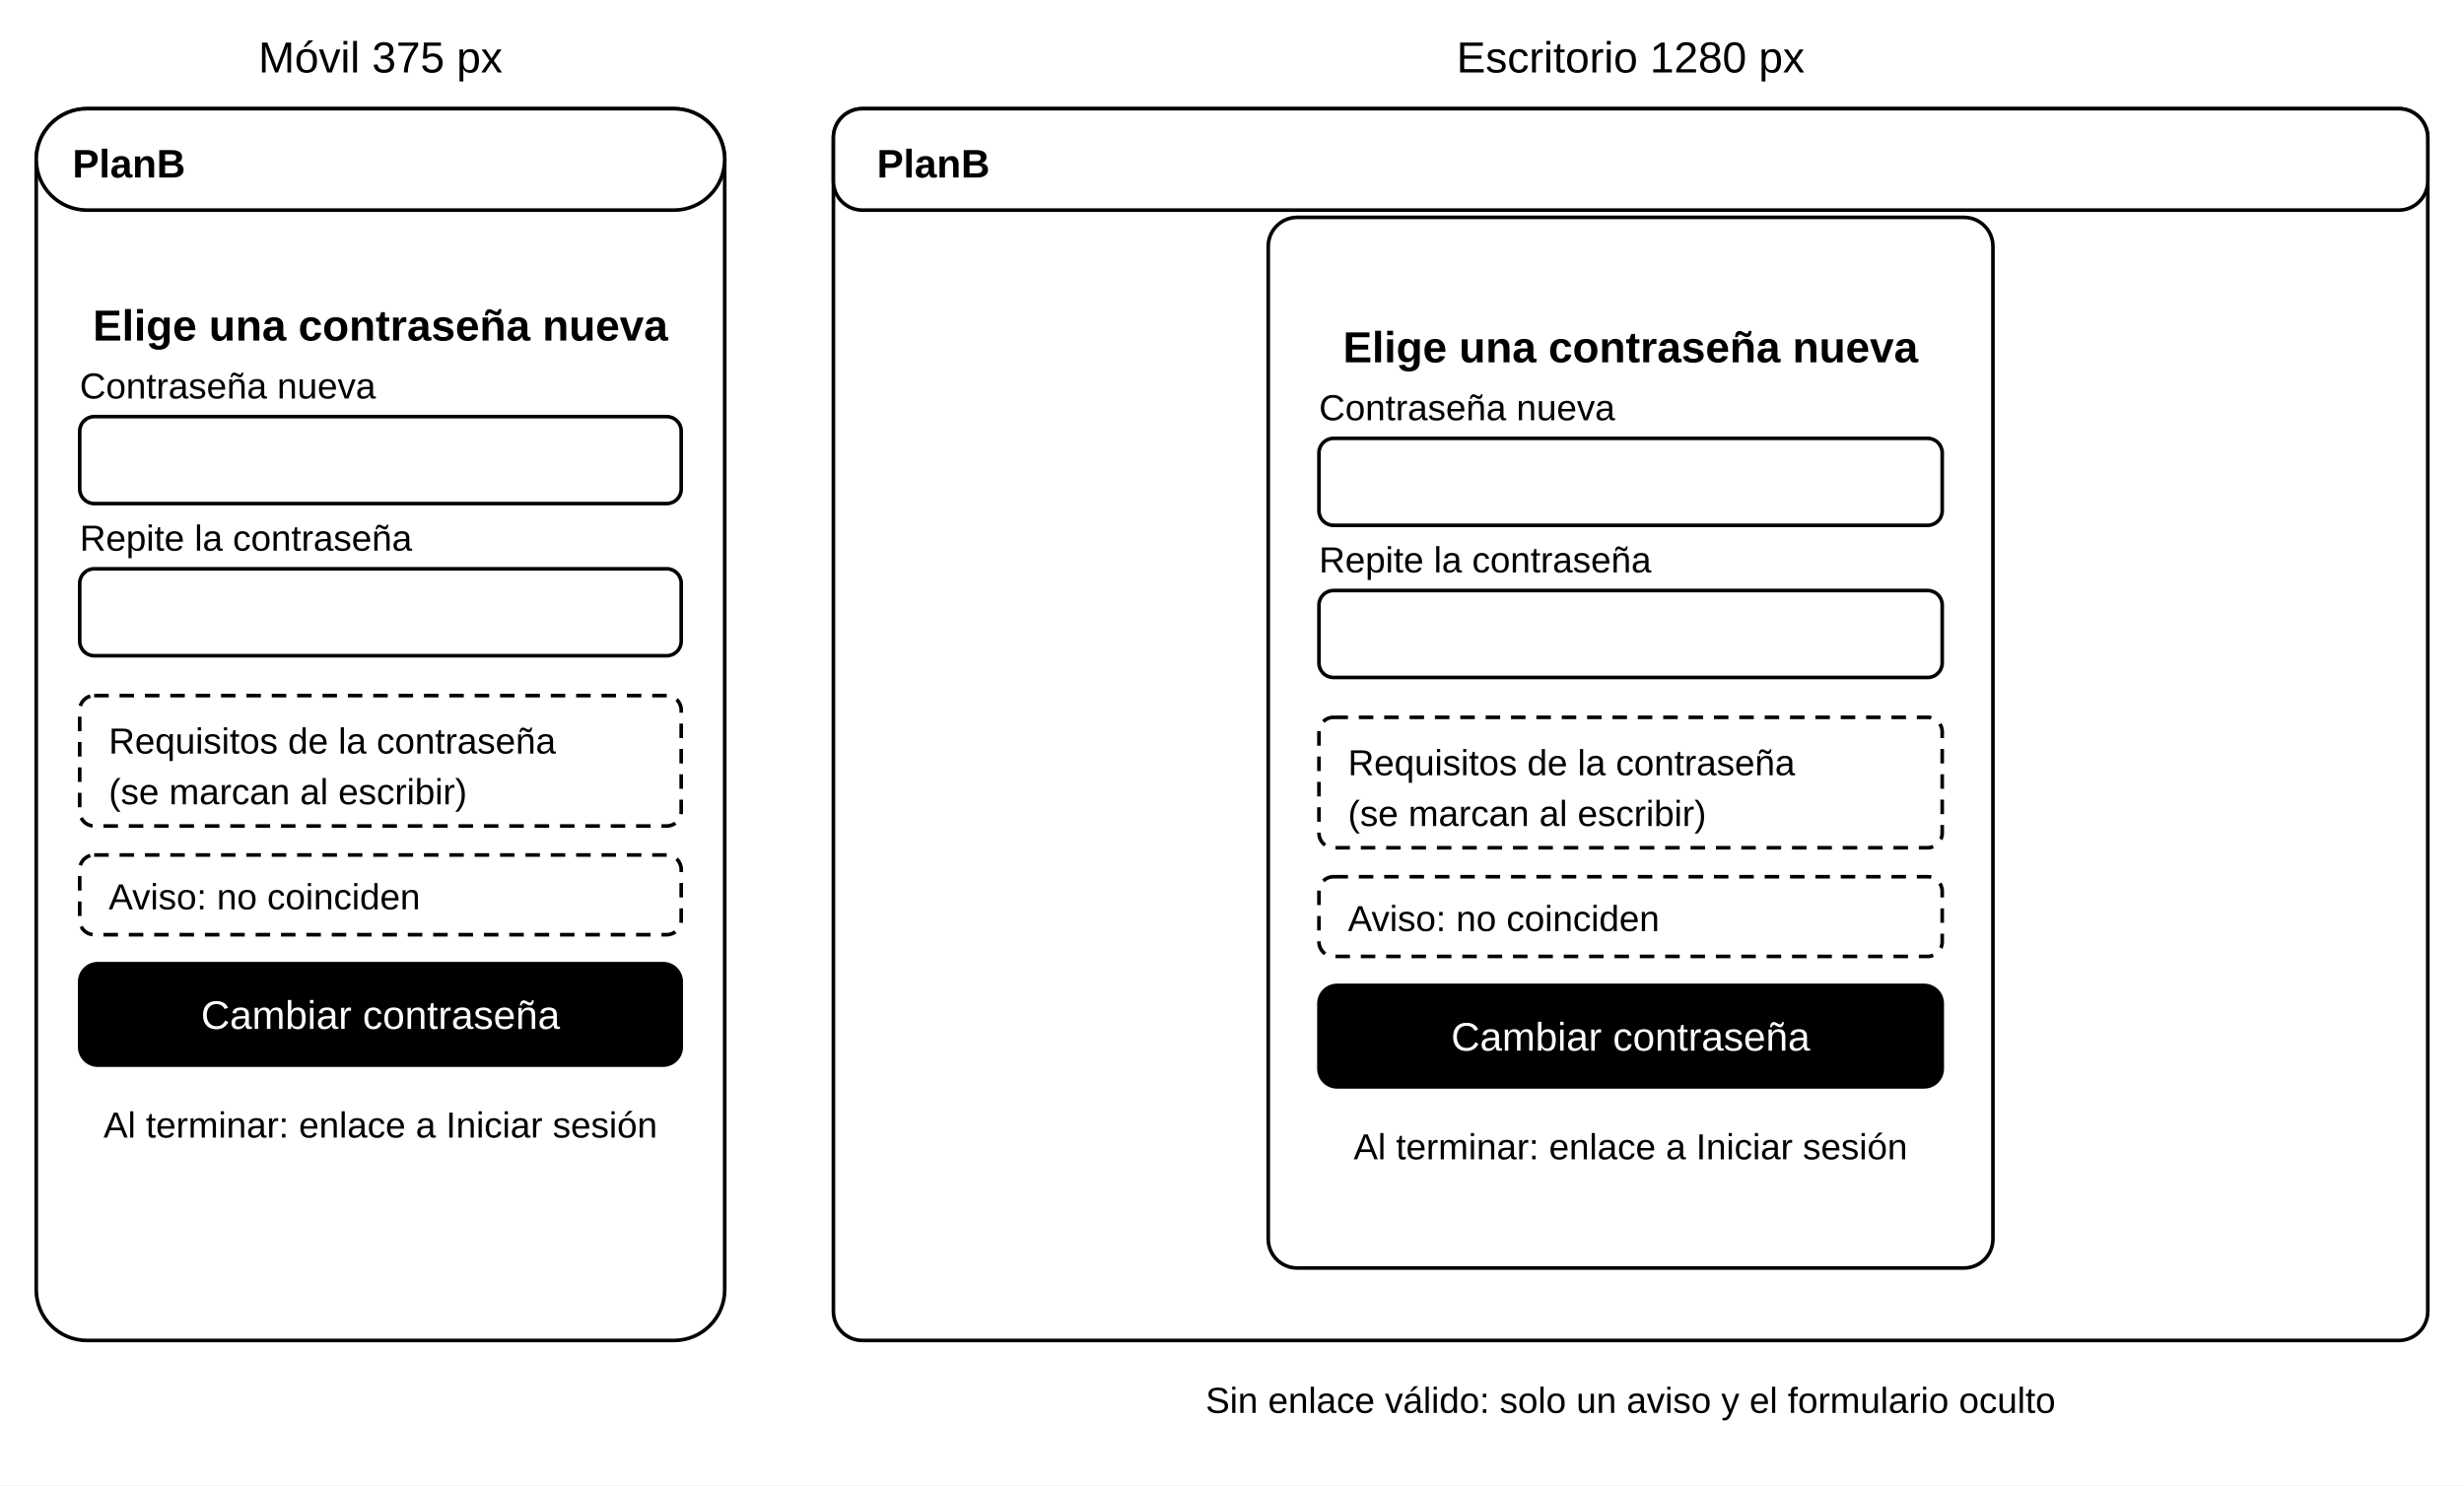
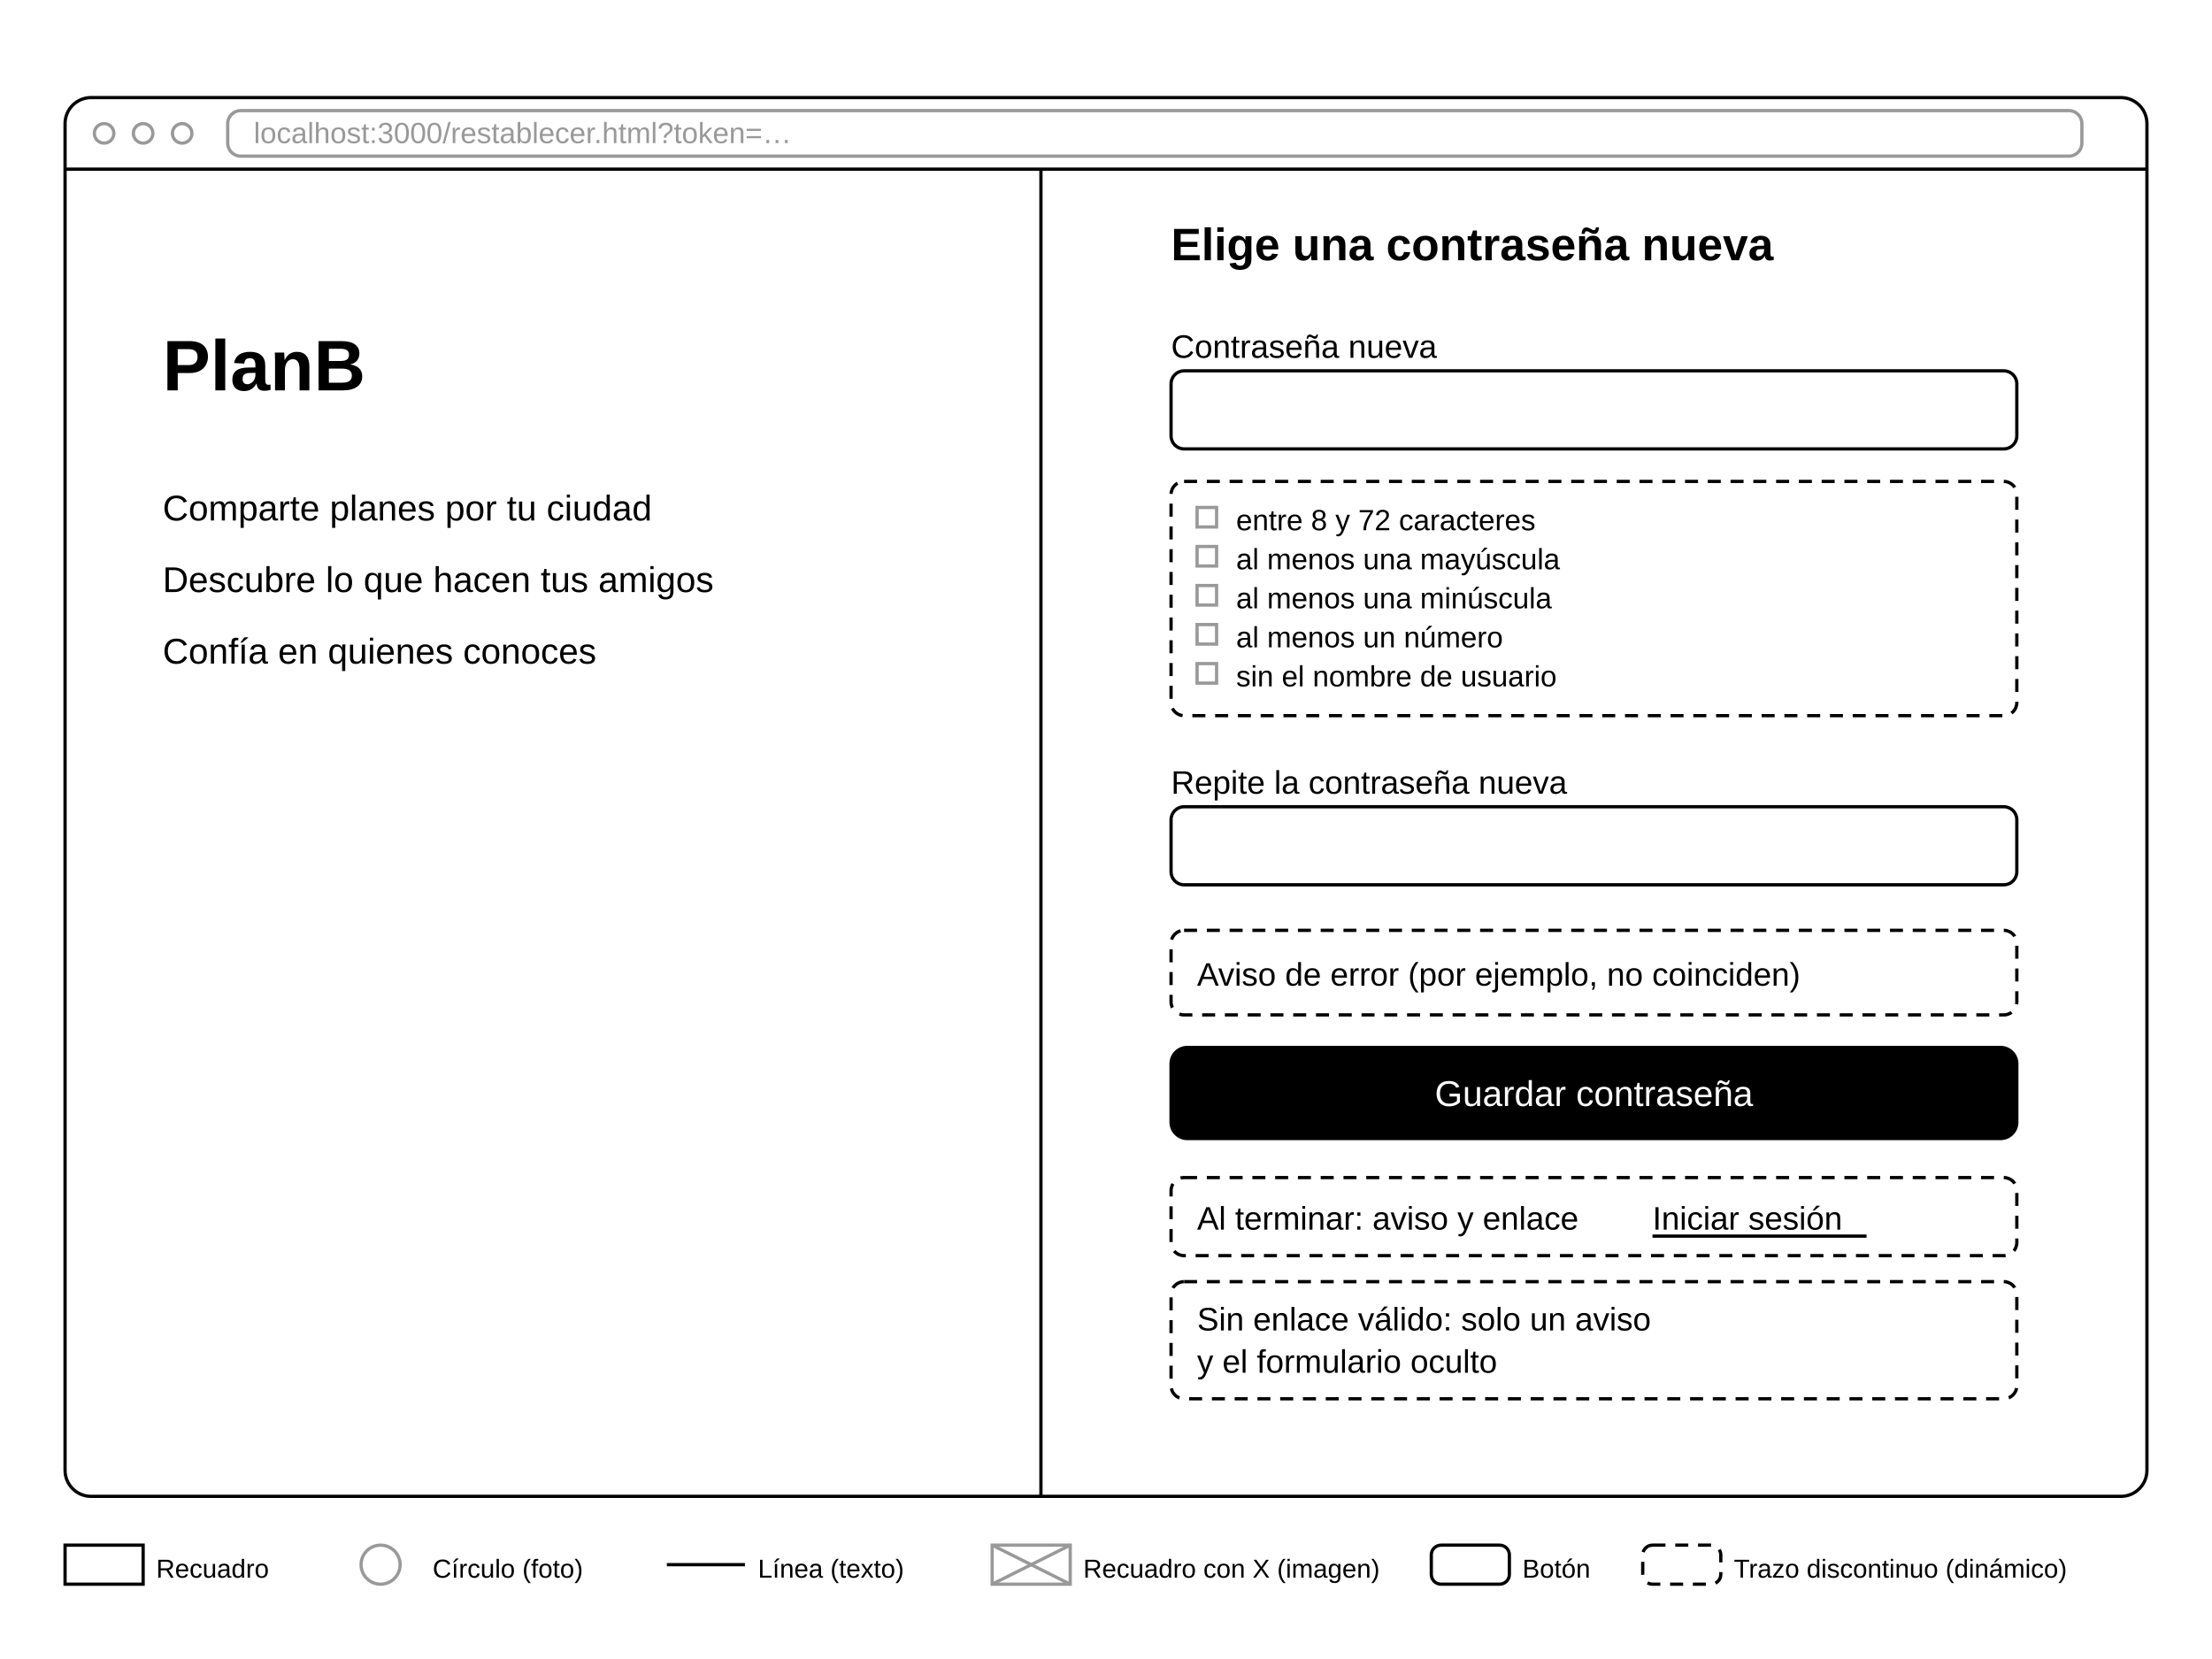
- <svg xmlns="http://www.w3.org/2000/svg" viewBox="0 0 680 410" width="680" height="410" role="img">
-   <rect width="680" height="410" fill="#fff" />
-   <text x="105" y="20" font-family="Arial, Helvetica, sans-serif" font-size="12" text-anchor="middle" fill="#000">Móvil 375 px</text>
-   <text x="450" y="20" font-family="Arial, Helvetica, sans-serif" font-size="12" text-anchor="middle" fill="#000">Escritorio 1280 px</text>
-   <rect x="10" y="30" width="190" height="340" rx="14" fill="#fff" stroke="#000" stroke-width="1" />
-   <rect x="10" y="30" width="190" height="28" rx="14" fill="#fff" stroke="#000" stroke-width="1" />
-   <text x="20" y="49" font-family="Arial, Helvetica, sans-serif" font-size="11" text-anchor="start" fill="#000" font-weight="bold">PlanB</text>
-   <text x="105.0" y="94" font-family="Arial, Helvetica, sans-serif" font-size="12" text-anchor="middle" fill="#000" font-weight="bold">Elige una contraseña nueva</text>
-   <text x="22" y="110" font-family="Arial, Helvetica, sans-serif" font-size="10" text-anchor="start" fill="#000">Contraseña nueva</text>
-   <rect x="22" y="115" width="166" height="24" rx="4" fill="#fff" stroke="#000" stroke-width="1" />
-   <text x="22" y="152" font-family="Arial, Helvetica, sans-serif" font-size="10" text-anchor="start" fill="#000">Repite la contraseña</text>
-   <rect x="22" y="157" width="166" height="24" rx="4" fill="#fff" stroke="#000" stroke-width="1" />
-   <rect x="22" y="192" width="166" height="36" rx="4" fill="#fff" stroke="#000" stroke-width="1" stroke-dasharray="4 3" />
-   <text x="30" y="208" font-family="Arial, Helvetica, sans-serif" font-size="10" text-anchor="start" fill="#000">Requisitos de la contraseña</text>
-   <text x="30" y="222" font-family="Arial, Helvetica, sans-serif" font-size="10" text-anchor="start" fill="#000">(se marcan al escribir)</text>
-   <rect x="22" y="236" width="166" height="22" rx="4" fill="#fff" stroke="#000" stroke-width="1" stroke-dasharray="4 3" />
-   <text x="30" y="251" font-family="Arial, Helvetica, sans-serif" font-size="10" text-anchor="start" fill="#000">Aviso: no coinciden</text>
-   <rect x="22" y="266" width="166" height="28" rx="5" fill="#000" stroke="#000" stroke-width="1" />
-   <text x="105.0" y="284.0" font-family="Arial, Helvetica, sans-serif" font-size="11" text-anchor="middle" fill="#fff">Cambiar contraseña</text>
-   <text x="105.0" y="314" font-family="Arial, Helvetica, sans-serif" font-size="10" text-anchor="middle" fill="#000">Al terminar: enlace a Iniciar sesión</text>
-   <rect x="230" y="30" width="440" height="340" rx="8" fill="#fff" stroke="#000" stroke-width="1" />
-   <rect x="230" y="30" width="440" height="28" rx="8" fill="#fff" stroke="#000" stroke-width="1" />
-   <text x="242" y="49" font-family="Arial, Helvetica, sans-serif" font-size="11" text-anchor="start" fill="#000" font-weight="bold">PlanB</text>
-   <rect x="350" y="60" width="200" height="290" rx="8" fill="#fff" stroke="#000" stroke-width="1" />
-   <text x="450.0" y="100" font-family="Arial, Helvetica, sans-serif" font-size="12" text-anchor="middle" fill="#000" font-weight="bold">Elige una contraseña nueva</text>
-   <text x="364" y="116" font-family="Arial, Helvetica, sans-serif" font-size="10" text-anchor="start" fill="#000">Contraseña nueva</text>
-   <rect x="364" y="121" width="172" height="24" rx="4" fill="#fff" stroke="#000" stroke-width="1" />
-   <text x="364" y="158" font-family="Arial, Helvetica, sans-serif" font-size="10" text-anchor="start" fill="#000">Repite la contraseña</text>
-   <rect x="364" y="163" width="172" height="24" rx="4" fill="#fff" stroke="#000" stroke-width="1" />
-   <rect x="364" y="198" width="172" height="36" rx="4" fill="#fff" stroke="#000" stroke-width="1" stroke-dasharray="4 3" />
-   <text x="372" y="214" font-family="Arial, Helvetica, sans-serif" font-size="10" text-anchor="start" fill="#000">Requisitos de la contraseña</text>
-   <text x="372" y="228" font-family="Arial, Helvetica, sans-serif" font-size="10" text-anchor="start" fill="#000">(se marcan al escribir)</text>
-   <rect x="364" y="242" width="172" height="22" rx="4" fill="#fff" stroke="#000" stroke-width="1" stroke-dasharray="4 3" />
-   <text x="372" y="257" font-family="Arial, Helvetica, sans-serif" font-size="10" text-anchor="start" fill="#000">Aviso: no coinciden</text>
-   <rect x="364" y="272" width="172" height="28" rx="5" fill="#000" stroke="#000" stroke-width="1" />
-   <text x="450.0" y="290.0" font-family="Arial, Helvetica, sans-serif" font-size="11" text-anchor="middle" fill="#fff">Cambiar contraseña</text>
-   <text x="450.0" y="320" font-family="Arial, Helvetica, sans-serif" font-size="10" text-anchor="middle" fill="#000">Al terminar: enlace a Iniciar sesión</text>
-   <text x="450" y="390" font-family="Arial, Helvetica, sans-serif" font-size="10" text-anchor="middle" fill="#000">Sin enlace válido: solo un aviso y el formulario oculto</text>
+ <svg xmlns="http://www.w3.org/2000/svg" viewBox="0 0 680 510" width="680" height="510" role="img">
+   <rect width="680" height="510" fill="#fff" />
+   <rect x="20" y="30" width="640" height="430" rx="8" fill="#fff" stroke="#000" stroke-width="1" />
+   <line x1="20" y1="52" x2="660" y2="52" stroke="#000" stroke-width="1" />
+   <circle cx="32" cy="41" r="3" fill="#fff" stroke="#999" stroke-width="1" />
+   <circle cx="44" cy="41" r="3" fill="#fff" stroke="#999" stroke-width="1" />
+   <circle cx="56" cy="41" r="3" fill="#fff" stroke="#999" stroke-width="1" />
+   <rect x="70" y="34" width="570" height="14" rx="4" fill="#fff" stroke="#999" stroke-width="1" />
+   <text x="78" y="44" font-family="Arial, Helvetica, sans-serif" font-size="9" text-anchor="start" fill="#999">localhost:3000/restablecer.html?token=…</text>
+   <line x1="320" y1="52" x2="320" y2="460" stroke="#000" stroke-width="1" />
+   <text x="50" y="120" font-family="Arial, Helvetica, sans-serif" font-size="22" text-anchor="start" fill="#000" font-weight="bold">PlanB</text>
+   <text x="50" y="160" font-family="Arial, Helvetica, sans-serif" font-size="11" text-anchor="start" fill="#000">Comparte planes por tu ciudad</text>
+   <text x="50" y="182" font-family="Arial, Helvetica, sans-serif" font-size="11" text-anchor="start" fill="#000">Descubre lo que hacen tus amigos</text>
+   <text x="50" y="204" font-family="Arial, Helvetica, sans-serif" font-size="11" text-anchor="start" fill="#000">Confía en quienes conoces</text>
+   <text x="360" y="80" font-family="Arial, Helvetica, sans-serif" font-size="14" text-anchor="start" fill="#000" font-weight="bold">Elige una contraseña nueva</text>
+   <text x="360" y="110" font-family="Arial, Helvetica, sans-serif" font-size="10" text-anchor="start" fill="#000">Contraseña nueva</text>
+   <rect x="360" y="114" width="260" height="24" rx="4" fill="#fff" stroke="#000" stroke-width="1" />
+   <rect x="360" y="148" width="260" height="72" rx="4" fill="#fff" stroke="#000" stroke-width="1" stroke-dasharray="4 3" />
+   <rect x="368" y="156" width="6" height="6" fill="#fff" stroke="#999" stroke-width="1" />
+   <text x="380" y="163" font-family="Arial, Helvetica, sans-serif" font-size="9" text-anchor="start" fill="#000">entre 8 y 72 caracteres</text>
+   <rect x="368" y="168" width="6" height="6" fill="#fff" stroke="#999" stroke-width="1" />
+   <text x="380" y="175" font-family="Arial, Helvetica, sans-serif" font-size="9" text-anchor="start" fill="#000">al menos una mayúscula</text>
+   <rect x="368" y="180" width="6" height="6" fill="#fff" stroke="#999" stroke-width="1" />
+   <text x="380" y="187" font-family="Arial, Helvetica, sans-serif" font-size="9" text-anchor="start" fill="#000">al menos una minúscula</text>
+   <rect x="368" y="192" width="6" height="6" fill="#fff" stroke="#999" stroke-width="1" />
+   <text x="380" y="199" font-family="Arial, Helvetica, sans-serif" font-size="9" text-anchor="start" fill="#000">al menos un número</text>
+   <rect x="368" y="204" width="6" height="6" fill="#fff" stroke="#999" stroke-width="1" />
+   <text x="380" y="211" font-family="Arial, Helvetica, sans-serif" font-size="9" text-anchor="start" fill="#000">sin el nombre de usuario</text>
+   <text x="360" y="244" font-family="Arial, Helvetica, sans-serif" font-size="10" text-anchor="start" fill="#000">Repite la contraseña nueva</text>
+   <rect x="360" y="248" width="260" height="24" rx="4" fill="#fff" stroke="#000" stroke-width="1" />
+   <rect x="360" y="286" width="260" height="26" rx="4" fill="#fff" stroke="#000" stroke-width="1" stroke-dasharray="4 3" />
+   <text x="368" y="303" font-family="Arial, Helvetica, sans-serif" font-size="10" text-anchor="start" fill="#000">Aviso de error (por ejemplo, no coinciden)</text>
+   <rect x="360" y="322" width="260" height="28" rx="5" fill="#000" stroke="#000" stroke-width="1" />
+   <text x="490" y="340" font-family="Arial, Helvetica, sans-serif" font-size="11" text-anchor="middle" fill="#fff">Guardar contraseña</text>
+   <rect x="360" y="362" width="260" height="24" rx="4" fill="#fff" stroke="#000" stroke-width="1" stroke-dasharray="4 3" />
+   <text x="368" y="378" font-family="Arial, Helvetica, sans-serif" font-size="10" text-anchor="start" fill="#000">Al terminar: aviso y enlace</text>
+   <text x="508" y="378" font-family="Arial, Helvetica, sans-serif" font-size="10" text-anchor="start" fill="#000">Iniciar sesión</text>
+   <line x1="508" y1="380" x2="573.8" y2="380" stroke="#000" stroke-width="1" />
+   <rect x="360" y="394" width="260" height="36" rx="4" fill="#fff" stroke="#000" stroke-width="1" stroke-dasharray="4 3" />
+   <text x="368" y="409" font-family="Arial, Helvetica, sans-serif" font-size="10" text-anchor="start" fill="#000">Sin enlace válido: solo un aviso</text>
+   <text x="368" y="422" font-family="Arial, Helvetica, sans-serif" font-size="10" text-anchor="start" fill="#000">y el formulario oculto</text>
+   <rect x="20" y="475" width="24" height="12" fill="#fff" stroke="#000" stroke-width="1" />
+   <text x="48" y="485" font-family="Arial, Helvetica, sans-serif" font-size="8" text-anchor="start" fill="#000">Recuadro</text>
+   <circle cx="117" cy="481" r="6" fill="#fff" stroke="#999" stroke-width="1" />
+   <text x="133" y="485" font-family="Arial, Helvetica, sans-serif" font-size="8" text-anchor="start" fill="#000">Círculo (foto)</text>
+   <line x1="205" y1="481" x2="229" y2="481" stroke="#000" stroke-width="1" />
+   <text x="233" y="485" font-family="Arial, Helvetica, sans-serif" font-size="8" text-anchor="start" fill="#000">Línea (texto)</text>
+   <rect x="305" y="475" width="24" height="12" fill="#fff" stroke="#999" stroke-width="1" />
+   <line x1="305" y1="475" x2="329" y2="487" stroke="#999" stroke-width="1" />
+   <line x1="329" y1="475" x2="305" y2="487" stroke="#999" stroke-width="1" />
+   <text x="333" y="485" font-family="Arial, Helvetica, sans-serif" font-size="8" text-anchor="start" fill="#000">Recuadro con X (imagen)</text>
+   <rect x="440" y="475" width="24" height="12" rx="3" fill="#fff" stroke="#000" stroke-width="1" />
+   <text x="468" y="485" font-family="Arial, Helvetica, sans-serif" font-size="8" text-anchor="start" fill="#000">Botón</text>
+   <rect x="505" y="475" width="24" height="12" rx="3" fill="#fff" stroke="#000" stroke-width="1" stroke-dasharray="4 3" />
+   <text x="533" y="485" font-family="Arial, Helvetica, sans-serif" font-size="8" text-anchor="start" fill="#000">Trazo discontinuo (dinámico)</text>
</svg>
